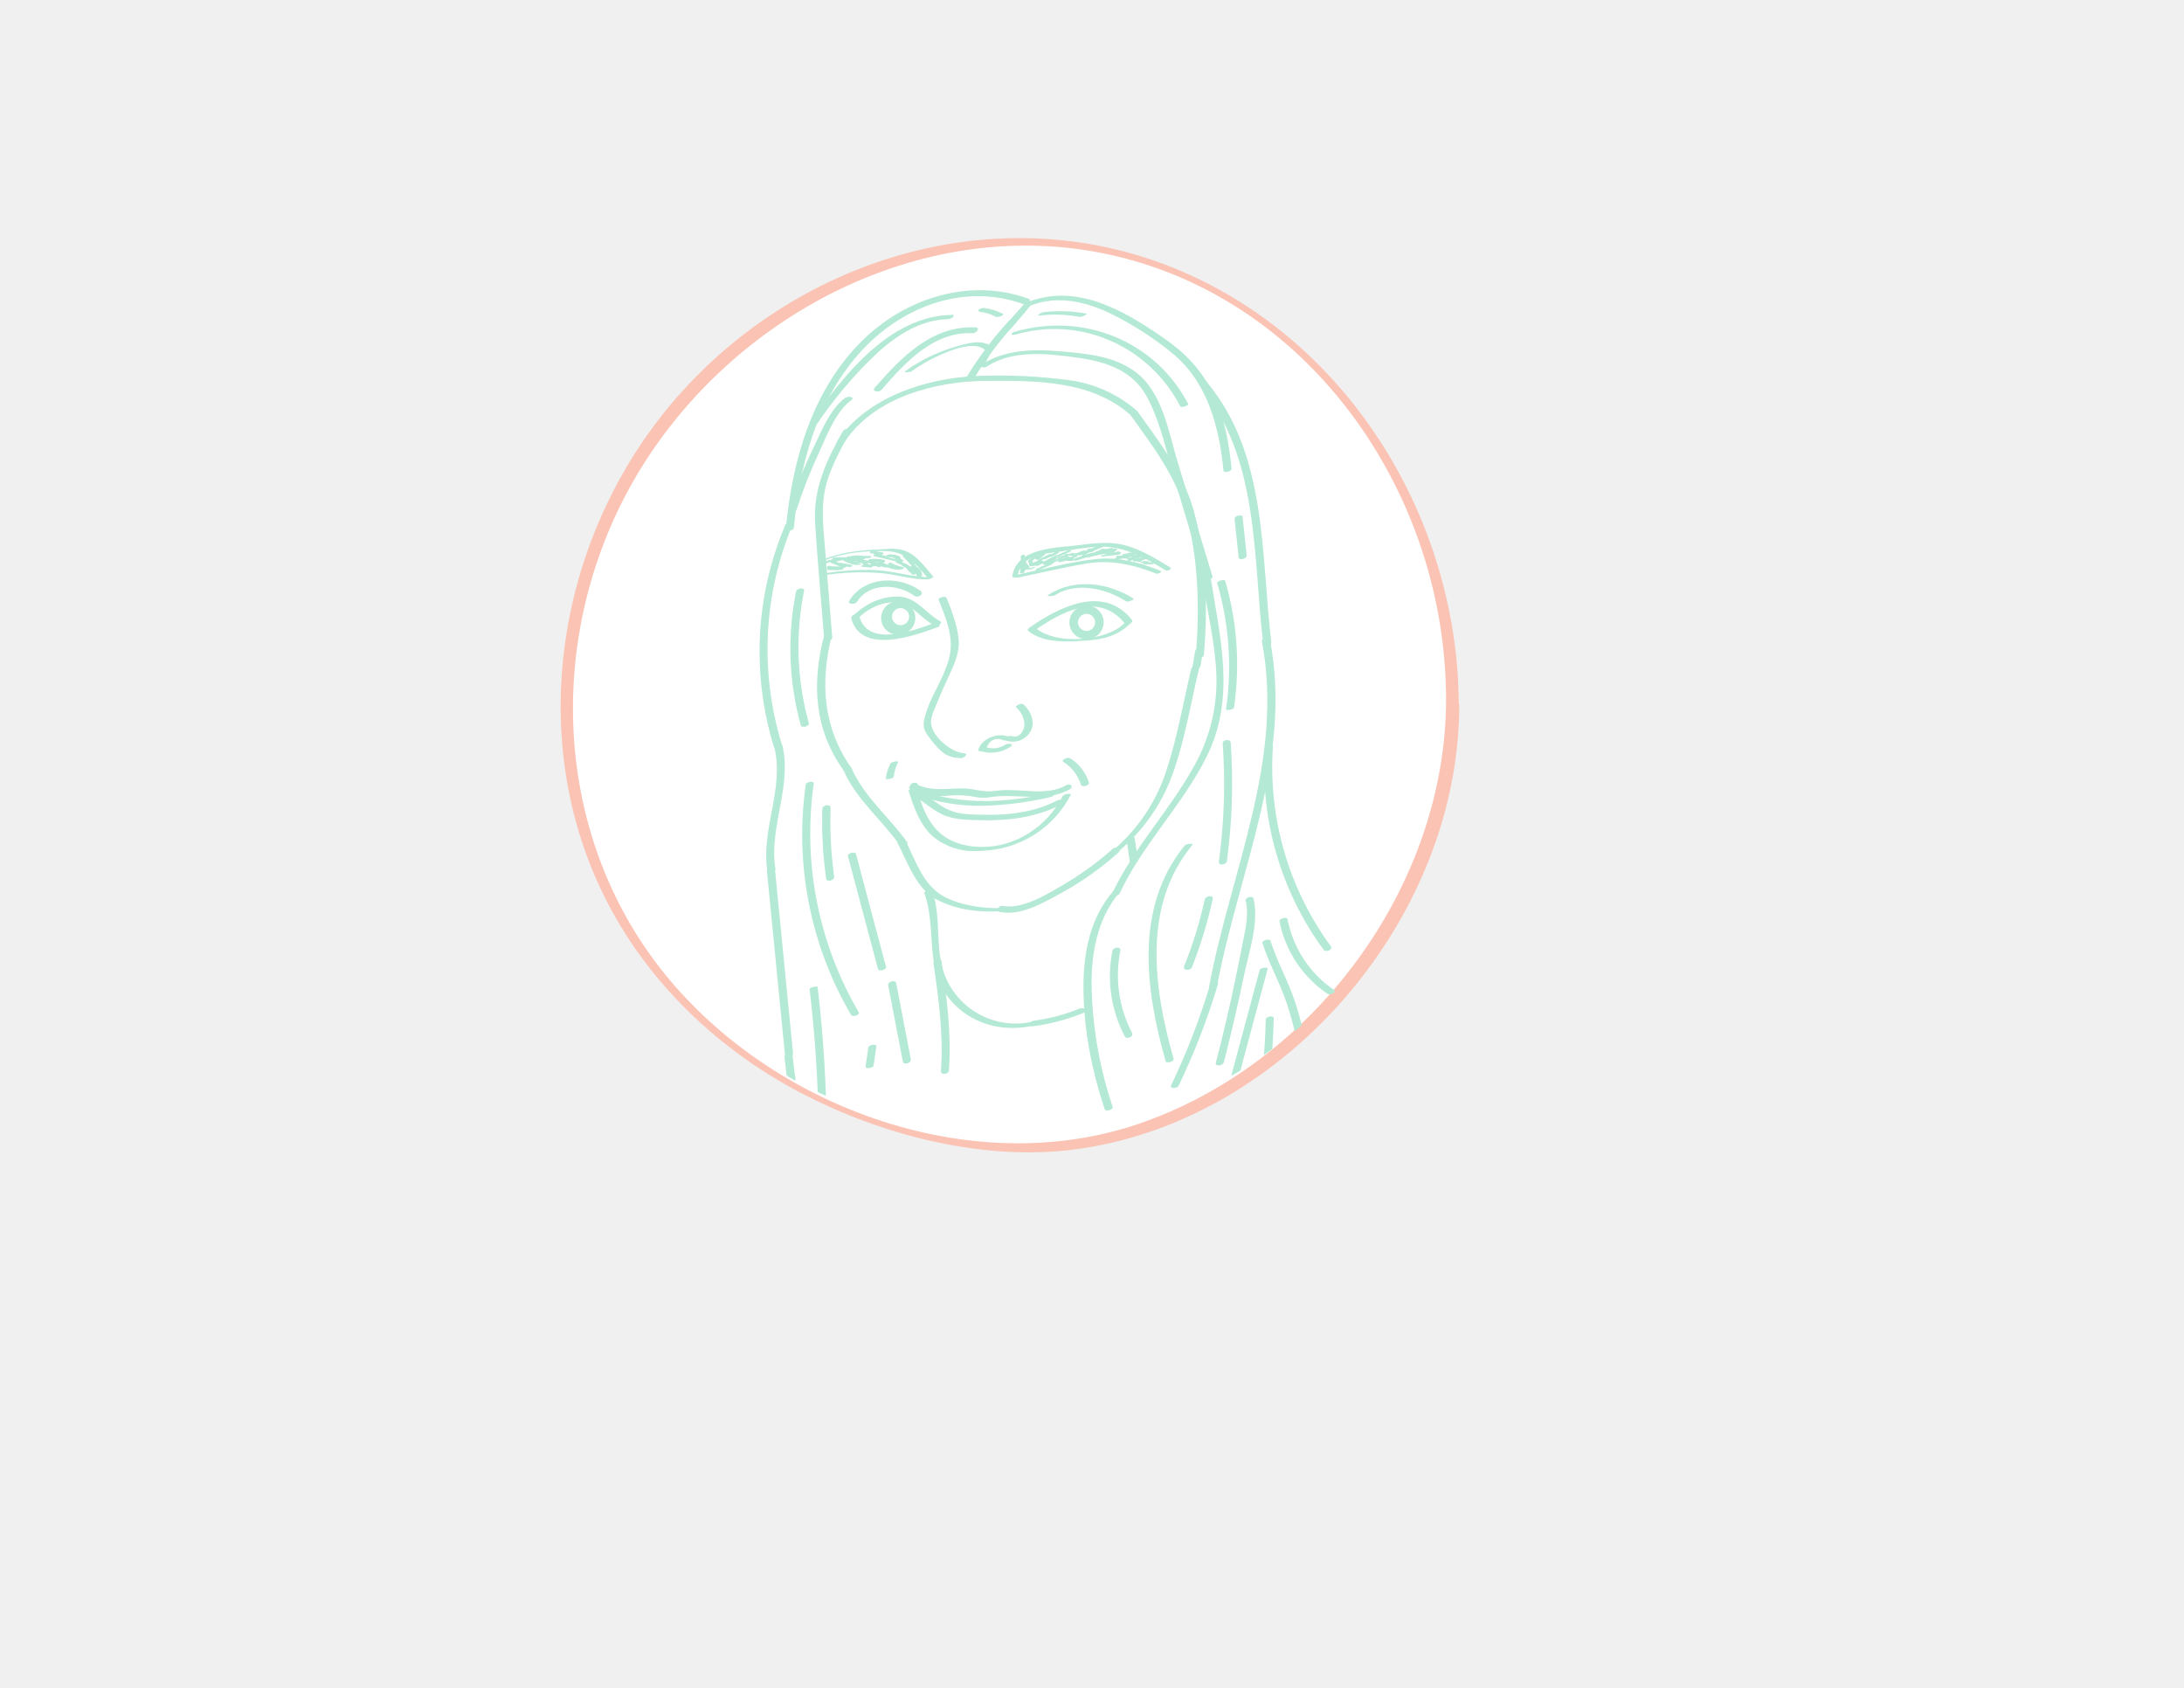
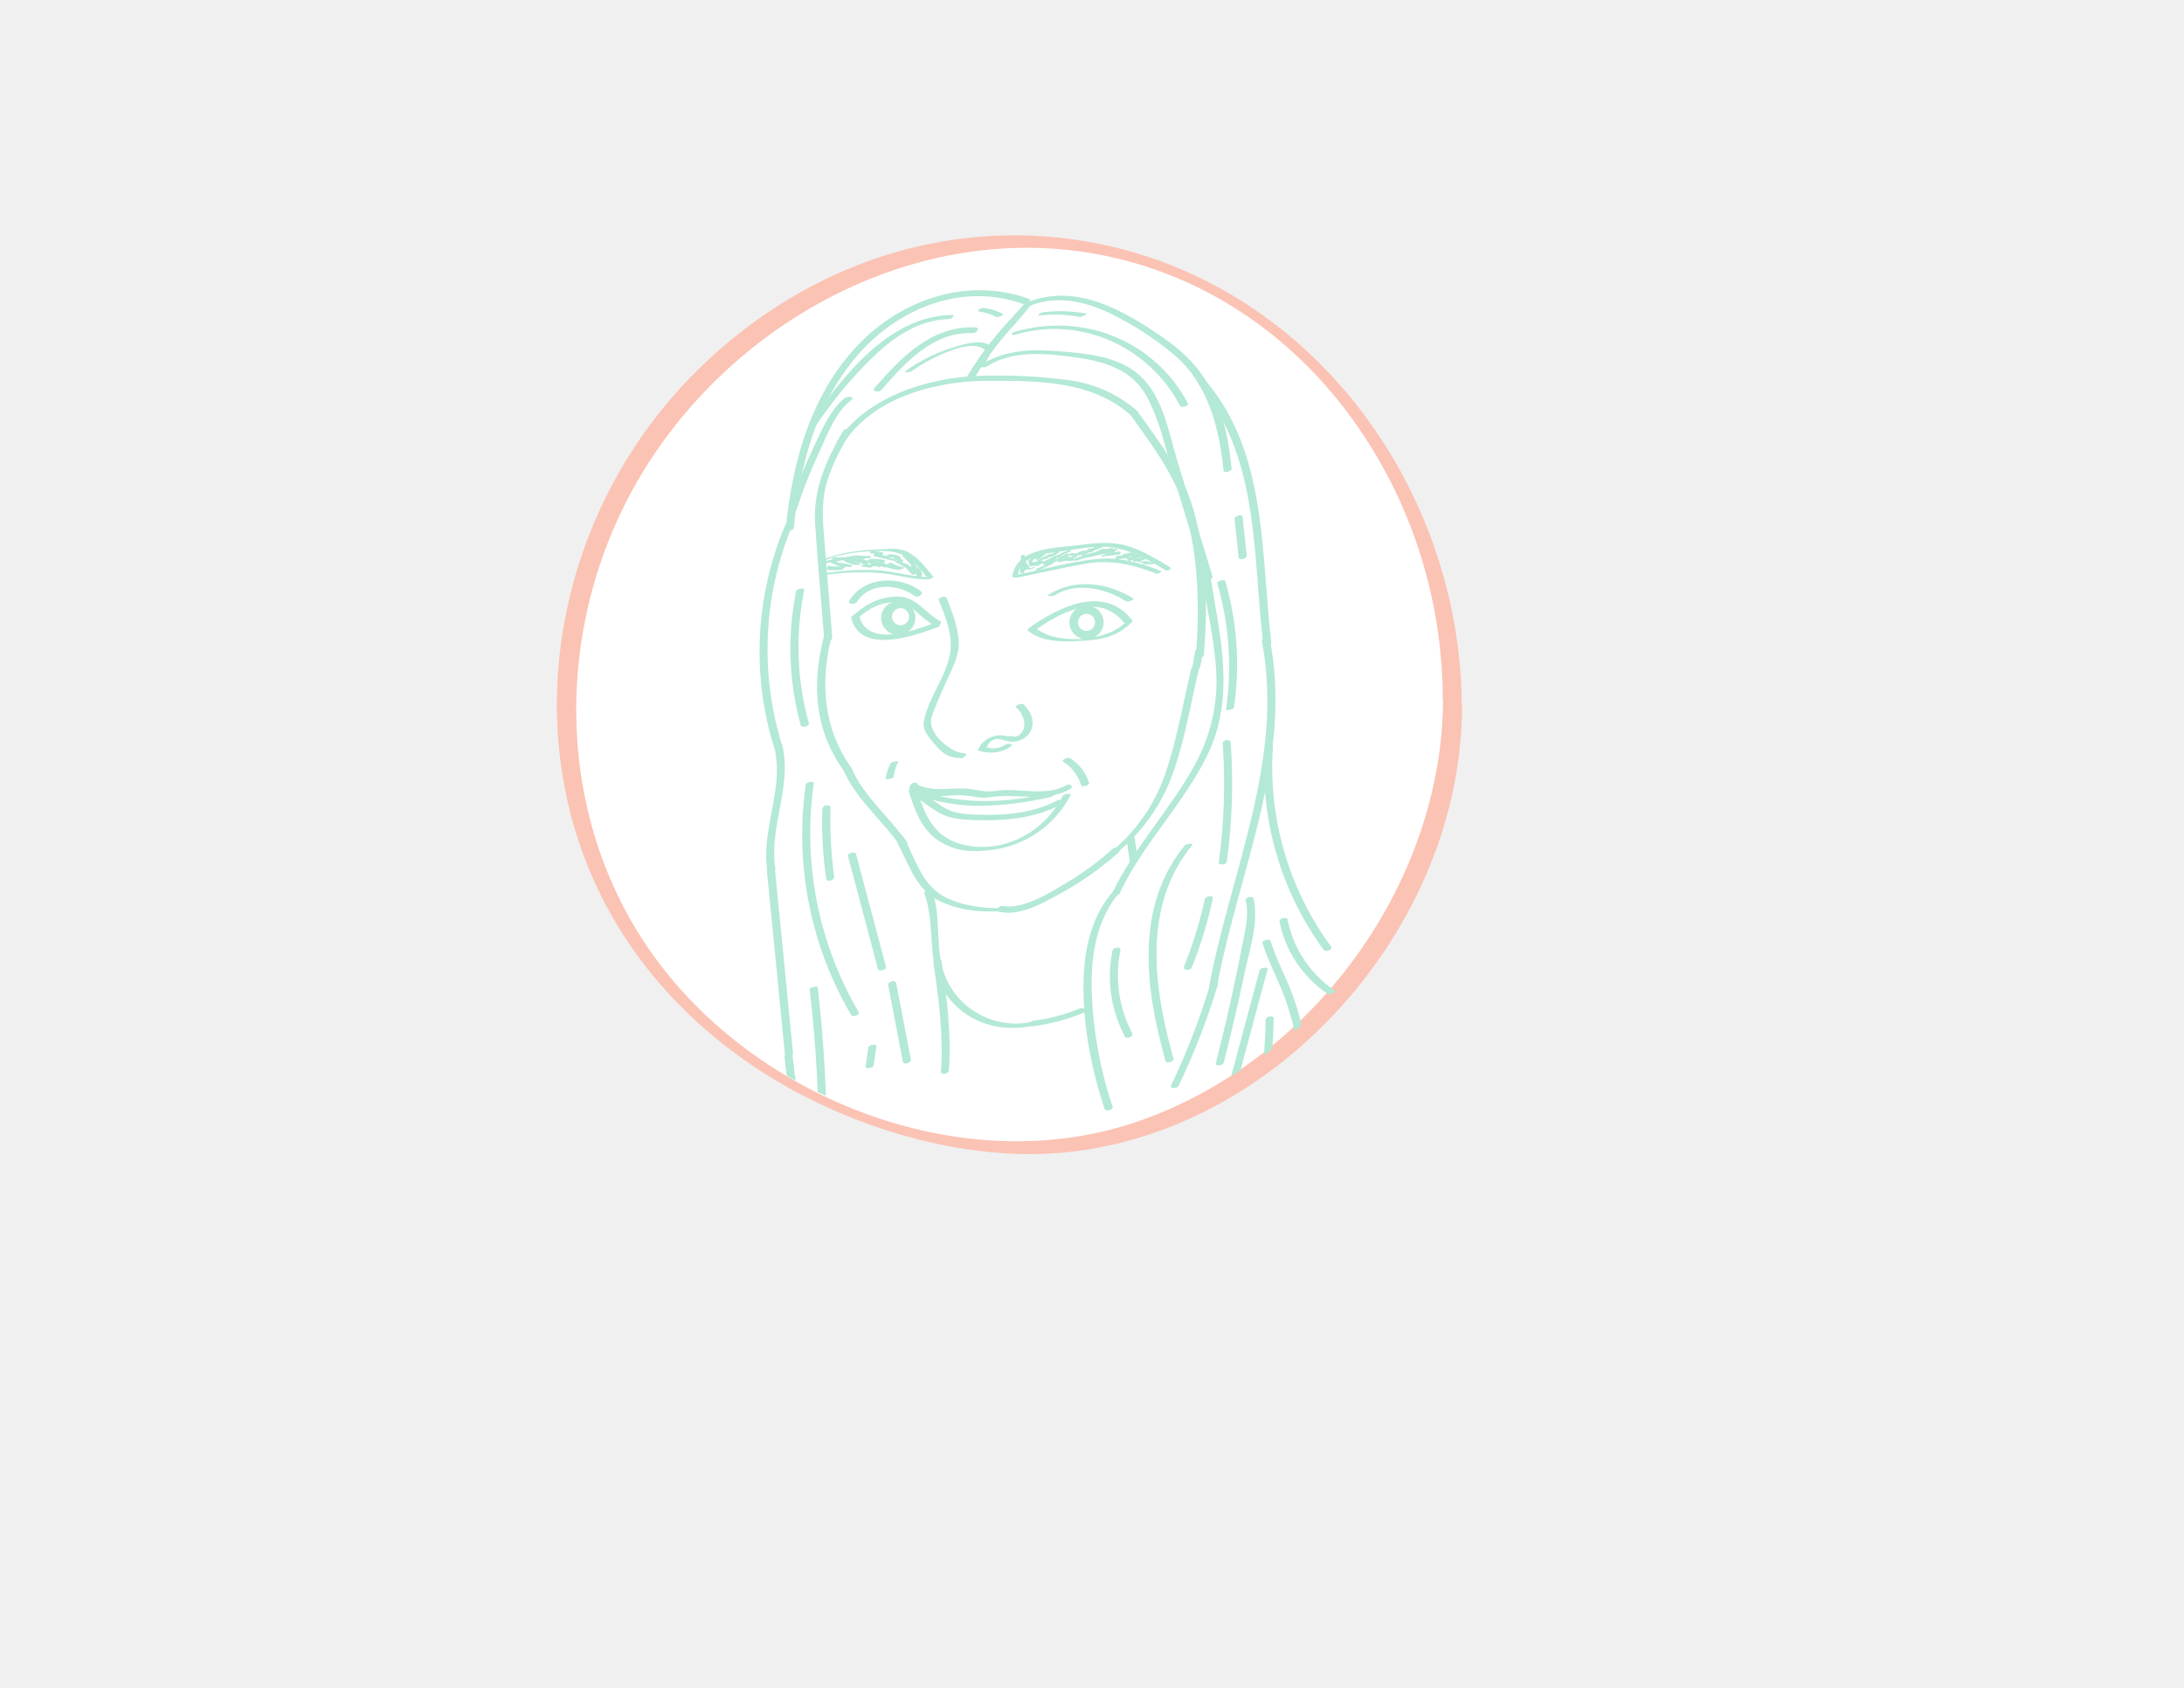
<svg xmlns="http://www.w3.org/2000/svg" id="Layer_1" data-name="Layer 1" width="11in" height="8.5in" viewBox="0 0 792 612">
  <defs>
    <clipPath id="clip-path">
      <circle cx="366" cy="250.9" r="160.8" fill="none" />
    </clipPath>
  </defs>
  <path d="M526.7,254.9c0,88.8-84.1,172.1-172.2,160.4-82.4-10.9-149.4-71.6-149.4-160.4S281.3,87.5,370.1,87.5,526.7,166.1,526.7,254.9Z" fill="#fff" />
-   <path d="M524.4,254.1c-.3,67.5-48.3,132.2-112.1,153.6-61.2,20.5-134.3-6.9-173.1-56.9-40.8-52.6-40.9-126.9-5.9-182.4S336.2,77.9,402.2,92.3s111.5,73.2,120.5,137.4a179.5,179.5,0,0,1,1.7,24.3c0,1.6,4.6,3.2,4.6,1.5C528.8,189,489.7,124,427.4,97.9c-63.9-26.8-136.9-5.2-181.8,46s-57,129.1-21.9,189.6c15.8,27.2,39.8,48.9,67.7,63.3s63.1,23.8,95.6,20.3c69.6-7.6,128.3-68.6,140-136.5a151.1,151.1,0,0,0,2.2-24.9C529.1,254.1,524.4,252.4,524.4,254.1Z" fill="#fbc3b4" />
+   <path d="M523.3,253.7c-.3,67.2-48.1,132-111.8,153.3-60.6,20.3-132.8-6.6-171.3-56.2-40.7-52.4-40.6-126.6-5.7-181.9S336.8,78.7,402.5,93.1s110.1,72.8,119,136.3a179.5,179.5,0,0,1,1.7,24.3c0,2.3,6.9,4.9,6.9,2.2-.3-67.1-39.9-132.3-102.6-158.6a154.7,154.7,0,0,0-98.5-7c-32.8,8.5-62.3,27.6-84.6,53-45.5,51.9-57,129.3-21.9,189.9,16,27.6,40.4,49.4,68.6,64s63.8,24.1,96.7,20.5C457.5,410.1,516.3,349.1,528,281a152.1,152.1,0,0,0,2.2-25.1C530.2,253.7,523.3,251.1,523.3,253.7Z" fill="#fbc3b4" />
  <g clip-path="url(#clip-path)">
    <path d="M305.8,156.1c-6.1,10.8-11,21.1-10.2,33.8s2.2,28,3.3,42c.1,1.2,3,.5,2.9-.8-1-12.7-2.1-25.5-3.1-38.2-.5-6.4-.6-12.5,1.3-18.6s5.2-12.2,8.5-17.9c.8-1.3-2.2-1.2-2.7-.2Z" fill="#b3e9d5" />
    <path d="M298.7,231c-4.3,17.1-3.4,33.4,7.1,48.2.5.7,3.2-.4,2.9-.8-10.3-14.7-11.3-30.9-7.1-47.9.2-.7-2.7-.3-2.9.5Z" fill="#b3e9d5" />
    <path d="M305.8,279.1c4.6,10.7,13.9,18,20.5,27.4.5.7,3.1-.5,2.9-.8-6.6-9.4-15.9-16.7-20.5-27.4-.3-.7-3.1.3-2.9.8Z" fill="#b3e9d5" />
    <path d="M325.4,305.5c3.6,6.8,6.7,16.4,13.8,20.4s16,5,23.4,4.5c.8,0,3.2-1.3,1.3-1.2-7.2.5-18.8-1.2-24.5-6.1s-8-12.5-11.1-18.4c-.4-.7-3.1.3-2.9.8Z" fill="#b3e9d5" />
    <path d="M362.8,330.7c7.5,1.4,15.4-3.3,21.7-6.7a112.4,112.4,0,0,0,21-14.8c1.5-1.3-.8-2.5-2-1.4a110.4,110.4,0,0,1-17.4,12.7c-6.1,3.6-15.2,9.3-22.4,8-1.5-.3-2.9,1.9-1,2.2Z" fill="#b3e9d5" />
    <path d="M306.3,160.2c10.8-16.2,33-22,51.3-22.1s38-.2,52.3,12.3c.9.8,3.6-.4,2.7-1.2a46.8,46.8,0,0,0-25.3-11.4,193.5,193.5,0,0,0-32.6-1.5c-18.5.7-40.3,7.6-51.1,23.7-.8,1.2,2.1,1.1,2.7.2Z" fill="#b3e9d5" />
    <path d="M410.2,150.8c7.9,11.1,16.1,21.7,19.8,35.1,4.7,16.8,5,34.4,3.7,51.7-.1,1.5,2.8,1.1,2.9-.2,1.4-17.4,1-35.3-3.7-52.2-3.8-13.6-12-24.3-20.1-35.6-.8-1.1-3.5.1-2.7,1.3Z" fill="#b3e9d5" />
    <path d="M404.9,309.3a65.5,65.5,0,0,0,19.2-25.7c5.3-13.1,7.5-27.9,10.8-41.6.2-.8-2.7-.4-2.9.4-3,12.8-5.3,26.3-9.6,38.7a63.6,63.6,0,0,1-19.7,28c-1.2,1,1.7.7,2.3.3Z" fill="#b3e9d5" />
    <path d="M433.4,236.1l-1,5.8c-.2,1.4,2.7.9,2.9-.3l1-5.8c.2-1.4-2.7-.9-2.9.3Z" fill="#b3e9d5" />
    <path d="M340.4,217.6c2.7,6.6,5.7,13.8,3.8,21s-5.8,12.4-8,18.7-1.5,7.3,2.1,11.8,5.8,5.6,10.1,5.8c1.2.1,3-1.7,1.1-1.8-4.5-.2-12.1-6.4-11.9-11.5.1-2.2,1.6-5.2,2.4-7.2s2.6-6.1,4-9.1,3.8-7.8,3.7-12.4-2.3-10.9-4.4-16c-.5-1.1-3.3-.2-2.9.8Z" fill="#b3e9d5" />
    <path d="M331.4,285.8c1.6,0,2.2-2,.3-2s-2.2,2-.3,2Z" fill="#b3e9d5" />
    <path d="M330.1,286.1a26.1,26.1,0,0,0,12.9,2.5,35.2,35.2,0,0,1,10.9.4,13.8,13.8,0,0,0,5.4,0c9.4-1.4,20,2.1,28.6-2.8,1.7-1,.2-2.3-1.2-1.5-7.8,4.4-17.3.7-25.8,2.1-4.1.6-7-.7-10.9-.9-6.3-.2-11.5,1.3-17.7-1.5-1-.5-3.6,1-2.3,1.6Z" fill="#b3e9d5" />
    <path d="M329.5,286.8c2.2,6.9,4.8,14.4,11.3,18.3s11.9,3.8,17.9,3.2a37.5,37.5,0,0,0,29.6-20.1c.3-.6-2.5-.4-2.9.4-5.6,11.1-17.2,18.7-29.7,18.5-5.9-.1-12-1.8-16.1-6.3s-5.5-9.6-7.2-14.8c-.3-.8-3.1,0-2.9.8Z" fill="#b3e9d5" />
    <path d="M330,287.6c4.1,2.3,7.5,5.7,11.7,7.7s9.3,2,14.1,2.1c10.1.2,19.8-1,28.9-5.6,1.8-.9.2-2.3-1.2-1.6-8.9,4.6-18.4,5.5-28.3,5.2-4.5-.1-8.7-.2-12.7-2.5s-6.6-4.9-10.1-6.9c-1-.6-3.6.8-2.3,1.6Z" fill="#b3e9d5" />
    <path d="M331.9,288.1a69.4,69.4,0,0,0,24,4.1A123,123,0,0,0,381,289c1.8-.4,1.4-1.7-.4-1.4-15.8,3.5-31,4.4-46.5-.8-.8-.3-3.5,1-2.3,1.4Z" fill="#b3e9d5" />
    <path d="M368.6,256.6a8.5,8.5,0,0,1,2.9,6.2c-.1,2.4-2,5-4.7,4.1-1-.4-3.4,1.1-1.7,1.7a7.4,7.4,0,0,0,8.3-2.9c2.3-3.4.6-7.6-2.1-10.2-.8-.8-3.5.3-2.7,1.2Z" fill="#b3e9d5" />
    <path d="M366.4,267.4c-4-2.1-10.5.1-11.7,4.7-.1.5,2.7.2,2.9-.5.8-2.8,3.3-4.6,6.1-3.2a2.6,2.6,0,0,0,1.9-.2c.1,0,1.3-.6.9-.8Z" fill="#b3e9d5" />
    <path d="M356.1,272.5a12.8,12.8,0,0,0,10.3-1.7c1.6-1.1-.9-1.4-1.8-.8a7.9,7.9,0,0,1-6.7,1c-.9-.2-3.4,1.1-1.8,1.5Z" fill="#b3e9d5" />
    <path d="M365.7,119.9a115.8,115.8,0,0,0,8.2-9.4c.8-1-2.1-.6-2.7,0l-5.4,6c-.5.5.4.7.8.7a2.6,2.6,0,0,0,1.9-.8l5.4-6h-2.7a115.8,115.8,0,0,1-8.2,9.4c-.5.5.4.7.8.7a2.6,2.6,0,0,0,1.9-.8Z" fill="#b3e9d5" />
    <path d="M372.9,108.3c-21.2-7.7-44.4-.3-60.1,15.1-18.2,17.9-25.4,43.2-27.8,68-.2,1.6,2.8,1.2,2.9-.2,2.1-22.3,8-44.9,23-62.3s38.3-26.6,60.3-18.6c1.3.5,3.4-1.4,1.6-2.1Z" fill="#b3e9d5" />
    <path d="M284.8,190.3a117.6,117.6,0,0,0-4.1,80.7c.2.6,3.1-.2,2.9-.8a117.2,117.2,0,0,1,4-80.4c.2-.4-2.5-.2-2.9.5Z" fill="#b3e9d5" />
    <path d="M280.8,271c3.7,15.1-5,29.8-2.5,45,.1.7,3,.1,2.9-.8-2.5-15.2,6.1-29.8,2.5-45-.2-.8-3.1,0-2.9.8Z" fill="#b3e9d5" />
    <path d="M408.6,304.8l1.1,7.6c.2,1.2,3.1.5,2.9-.8l-1.1-7.6c-.2-1.2-3.1-.5-2.9.8Z" fill="#b3e9d5" />
    <path d="M385.7,276.3a14.9,14.9,0,0,1,6.3,8.3c.3,1,3.2.2,2.9-.8a16,16,0,0,0-6.9-8.9c-.8-.5-3.5.7-2.3,1.4Z" fill="#b3e9d5" />
    <path d="M322.9,276.9a15.9,15.9,0,0,0-1.7,5.5c0,.3,2.8,0,2.9-.8a15.2,15.2,0,0,1,1.6-5.3c.2-.4-1-.2-1.1-.2s-1.5.3-1.7.8Z" fill="#b3e9d5" />
    <path d="M369.1,208.6c1.3-7.5,9.8-7.8,15.9-8.7,4-.6,8-1.3,12.1-1.6,9.7-.8,17.6,3.6,25.6,8.5.7.4,2.5-.5,1.6-1.1-4.9-3-9.8-6-15.3-7.7s-11.3-1.2-17.2-.4c-8,1.1-22.9.6-24.7,11.2-.2,1,1.9.7,2-.2Z" fill="#b3e9d5" />
    <path d="M369.2,209.4c8.3-1.7,16.6-3.7,25-5.1s16.9.4,25.1,3.7c.6.2,2.4-.6,1.6-1-7.4-3-15.1-5.1-23.2-4.3-9.6,1-19.3,3.7-28.8,5.7-1.2.3-1,1.2.3,1Z" fill="#b3e9d5" />
    <path d="M371,207.4l2.2-1.8c.2-.2.2-.3-.1-.4a1.5,1.5,0,0,0-1,.3l-2.2,1.8c-.2.2-.2.3.1.4a1.5,1.5,0,0,0,1-.3Z" fill="#b3e9d5" />
    <path d="M376,204.8l.4-.4c.2-.2.1-.5-.1-.5a1.2,1.2,0,0,0-1,.3l-.4.4c-.2.2-.1.5.1.5a1.2,1.2,0,0,0,1-.3Z" fill="#b3e9d5" />
    <path d="M380.3,204.5l2.7-1.8c.2-.2.4-.5.1-.7a1,1,0,0,0-1,.1l-2.7,1.8c-.2.2-.4.5-.1.7a1,1,0,0,0,1-.1Z" fill="#b3e9d5" />
    <path d="M376.8,202.8l2.2-1.8c.8-.6-.4-1.2-1-.7l-2.2,1.8c-.8.6.4,1.2,1,.7Z" fill="#b3e9d5" />
    <path d="M384.9,203.3l1.8-.4c.2,0,.7-.2.6-.5s-.6-.1-.8-.1l-1.8.4c-.2,0-.7.2-.6.5s.6.1.8.1Z" fill="#b3e9d5" />
    <path d="M387.4,203.4h1.3c.3,0,.8-.2.8-.6s-.4-.5-.7-.5h-1.3c-.3,0-.8.2-.8.6s.4.5.7.5Z" fill="#b3e9d5" />
    <path d="M392.3,200.4l.9-.4c.2-.1.4-.3.2-.4s-.8.1-1,.2l-.9.4c-.2.1-.4.3-.2.4s.8-.1,1-.2Z" fill="#b3e9d5" />
    <path d="M391.3,201.4l2.2-.4c.2,0,.8-.2.8-.4s-.5-.2-.6-.2l-2.2.4c-.2,0-.8.2-.8.4s.5.2.6.2Z" fill="#b3e9d5" />
    <path d="M394.7,202.1l5.4-1.4c.9-.2.6-1.1-.2-.9l-5.4,1.4c-.9.2-.6,1.1.2.9Z" fill="#b3e9d5" />
    <path d="M400.1,200.7h1.8a1,1,0,0,0,.9-.4c.1-.3-.1-.5-.4-.5h-1.8a1,1,0,0,0-.9.4c-.1.3.1.5.4.5Z" fill="#b3e9d5" />
    <path d="M402.8,201.2h1.3a1,1,0,0,0,.9-.4c.1-.3-.1-.5-.4-.5h-1.3a1,1,0,0,0-.9.4c-.1.3.1.5.4.5Z" fill="#b3e9d5" />
    <path d="M405.3,202.5h3.1c.8,0,1.1-1,.1-1h-3.1c-.8,0-1.1,1-.1,1Z" fill="#b3e9d5" />
    <path d="M409.1,202.9h1.3a1.2,1.2,0,0,0,1-.4c.2-.3-.1-.4-.4-.4h-1.3a1.2,1.2,0,0,0-1,.4c-.2.3.1.4.4.4Z" fill="#b3e9d5" />
    <path d="M413.1,203.8c.6,0,1.5-.9.5-.9s-1.5.9-.5.9Z" fill="#b3e9d5" />
    <path d="M394.4,199.7l.9.4a1.1,1.1,0,0,0,1-.1c.2-.1.4-.5.1-.6l-.9-.4a1.1,1.1,0,0,0-1,.1c-.2.1-.4.5-.1.6Z" fill="#b3e9d5" />
    <path d="M386.8,202.9l.9-.9c.2-.2-.2-.4-.4-.4a1.4,1.4,0,0,0-1,.4l-.9.9c-.2.2.2.4.4.4a1.4,1.4,0,0,0,1-.4Z" fill="#b3e9d5" />
    <path d="M386.1,201.4h.4a1.9,1.9,0,0,0,1-.3c.2-.1.2-.3-.1-.3H387a1.9,1.9,0,0,0-1,.3c-.2.1-.2.3.1.3Z" fill="#b3e9d5" />
    <path d="M385.4,201c.5,0,1.6-.7.6-.7s-1.6.7-.6.7Z" fill="#b3e9d5" />
    <path d="M376.7,205l1.3-.9c.3-.2.4-.5.1-.7a1,1,0,0,0-1,.1l-1.3.9c-.3.2-.4.5-.1.7a1,1,0,0,0,1-.1Z" fill="#b3e9d5" />
    <path d="M375.1,204.7c.6,0,1.5-.9.5-.9s-1.5.9-.5.9Z" fill="#b3e9d5" />
    <path d="M374.5,203.2l1.8-1.3c.2-.2.4-.5.1-.7a1,1,0,0,0-1,.1l-1.8,1.3c-.2.2-.4.5-.1.7a1,1,0,0,0,1-.1Z" fill="#b3e9d5" />
    <path d="M374.2,205.3l3.6-.9c.9-.2.6-1.3-.3-1.1l-3.6.9c-.9.2-.6,1.3.3,1.1Z" fill="#b3e9d5" />
    <path d="M379.4,204l3.6-1.8c.2-.1.4-.4.1-.5s-.8,0-1,.1l-3.6,1.8c-.2.1-.4.4-.1.5s.8,0,1-.1Z" fill="#b3e9d5" />
    <path d="M381.2,204.4l5.8-2.7c.9-.4-.5-.5-.9-.3l-5.8,2.7c-.9.4.5.5.9.3Z" fill="#b3e9d5" />
    <path d="M383.9,202.3l4.9-1.3c.1,0,.7-.2.7-.4s-.7-.1-.8,0l-4.9,1.3c-.1,0-.7.2-.7.4s.7.1.8,0Z" fill="#b3e9d5" />
    <path d="M388,201.5a9,9,0,0,0,4.8-1.1c.3-.1.4-.4.1-.5s-.8,0-1,.1a6.2,6.2,0,0,1-3.3.7c-.5,0-1.5.7-.6.8Z" fill="#b3e9d5" />
    <path d="M391.3,202.7l4.9-1.8c1-.4.1-.6-.5-.4l-4.9,1.8c-1,.4-.1.6.5.4Z" fill="#b3e9d5" />
    <path d="M392.7,202a22,22,0,0,0,7.7-2.5c.9-.5-.4-.7-.9-.4a18.8,18.8,0,0,1-6.6,2.1c-.7.1-1.2.9-.2.8Z" fill="#b3e9d5" />
    <path d="M399.9,200.2l4.5-.5c.7-.1,1.2-.9.2-.8l-4.5.5c-.7.1-1.2.9-.2.8Z" fill="#b3e9d5" />
    <path d="M401.2,201.6l4.5-.5c.8-.1,1.2-1,.2-.9l-4.5.5c-.8.1-1.2,1-.2.9Z" fill="#b3e9d5" />
    <path d="M407.6,201.3l1.8-.4c.1,0,.7-.2.7-.4s-.7,0-.8,0l-1.8.4c-.1,0-.7.2-.7.4s.7,0,.8,0Z" fill="#b3e9d5" />
    <path d="M409.2,200.9a8.5,8.5,0,0,0,4.4-.5c.2-.1.6-.2.4-.4s-.8,0-.9.1a5.2,5.2,0,0,1-2.7.3,1.7,1.7,0,0,0-1,.2c-.1.1-.5.3-.2.4Z" fill="#b3e9d5" />
    <path d="M410.4,201.9h4.5c.4,0,1.6-.7.6-.7H411c-.4,0-1.6.7-.6.7Z" fill="#b3e9d5" />
    <path d="M412.6,202.4c.5,0,1.6-.7.6-.7s-1.6.7-.6.7Z" fill="#b3e9d5" />
    <path d="M379.2,202.7l1.8-.9c.2-.1.6-.4.4-.7s-.7-.2-1-.1l-1.8.9c-.2.1-.6.4-.4.7s.7.2,1,.1Z" fill="#b3e9d5" />
    <path d="M378.9,204.8c.8,0,1.1-1.1.1-1.1s-1.1,1.1-.1,1.1Z" fill="#b3e9d5" />
    <path d="M376.6,206.8l4.9-2.2c.9-.4.1-1-.6-.6l-4.9,2.2c-.9.4-.1,1,.6.6Z" fill="#b3e9d5" />
    <path d="M384.4,203.8a27.8,27.8,0,0,0,6-1.9c.9-.4.1-.9-.6-.6a25.9,25.9,0,0,1-5.6,1.8c-.9.2-.7.9.2.7Z" fill="#b3e9d5" />
    <path d="M390.2,203.3l5.8-1.8c.9-.3.6-1.1-.2-.9l-5.8,1.8c-.9.3-.6,1.1.2.9Z" fill="#b3e9d5" />
    <path d="M396.3,201.6l7.6-1.4c.7-.1,1.1-1.1.2-1l-7.6,1.4c-.7.1-1.1,1.1-.2,1Z" fill="#b3e9d5" />
    <path d="M400,201.8l5.4-1.3c.9-.2.7-.7-.1-.5l-5.4,1.3c-.9.2-.7.7.1.5Z" fill="#b3e9d5" />
    <path d="M404.7,203.1a24.5,24.5,0,0,1,5.4-1.2c.6-.1,1.3-.8.2-.7a28,28,0,0,0-6.2,1.4c-1,.3-.1.7.5.5Z" fill="#b3e9d5" />
    <path d="M410.3,203.2a7.5,7.5,0,0,1,3.5-1.2c.8-.1,1.1-1.1.1-1a9.9,9.9,0,0,0-4.6,1.6.4.4,0,0,0-.1.7,1,1,0,0,0,1-.1Z" fill="#b3e9d5" />
    <path d="M411.5,203.6a9.8,9.8,0,0,0,4.4-1.1c.9-.5.1-1.3-.7-.9a7.9,7.9,0,0,1-3.6.9c-.9,0-1.1,1.2-.1,1.1Z" fill="#b3e9d5" />
    <path d="M413.8,204.1h1.8a2,2,0,0,0,1-.3c.2-.1.2-.3-.1-.3h-1.8a2,2,0,0,0-1,.3c-.2.1-.2.3.1.3Z" fill="#b3e9d5" />
    <path d="M381.6,201.8l2.2-1.3c.2-.1.4-.4.1-.6a1.2,1.2,0,0,0-1,.1l-2.2,1.3c-.2.1-.4.4-.1.6a1.2,1.2,0,0,0,1-.1Z" fill="#b3e9d5" />
    <path d="M382.5,201.8c.3,0,1.6-.6.9-.6s-1.6.6-.9.6Z" fill="#b3e9d5" />
    <path d="M373.8,205.9c-.4.2-1.2-.2-1.5-.5a2.1,2.1,0,0,1-.8-1.3c-.1-.3-1.5,0-1.4.4.4,2.2,3.2,2.4,4.8,1.5s.1-.3-.1-.3a1.7,1.7,0,0,0-1,.3Z" fill="#b3e9d5" />
    <path d="M373.2,205.3a4.5,4.5,0,0,1-1.5-3.7c.1-.7-1.4-.5-1.5.1a5.3,5.3,0,0,0,1.8,4.5c.5.4,1.7-.3,1.1-.8Z" fill="#b3e9d5" />
    <path d="M374.7,204.5l-.4-1.3c-.2-.7-1.7-.3-1.4.4l.4,1.3c.2.7,1.7.3,1.4-.4Z" fill="#b3e9d5" />
    <path d="M371.5,207.2l-.4-2.7c-.1-.6-1.5-.2-1.4.4l.4,2.7c.1.6,1.5.2,1.4-.4Z" fill="#b3e9d5" />
    <path d="M375.5,204.8l3.1-2.2c.3-.2.1-.4-.1-.5a1.3,1.3,0,0,0-1,.3l-3.1,2.2c-.3.2-.1.4.1.5a1.3,1.3,0,0,0,1-.3Z" fill="#b3e9d5" />
    <path d="M384.1,201.8l4-1.8c.9-.4.1-.8-.6-.5l-4,1.8c-.9.4-.1.8.6.5Z" fill="#b3e9d5" />
    <path d="M393.1,201.1l6.7-2.7c.9-.4.1-1.2-.6-.9l-6.7,2.7c-.9.4-.1,1.2.6.9Z" fill="#b3e9d5" />
    <path d="M400.7,199.7l2.2-.4c.2,0,.8-.2.8-.4s-.5-.2-.6-.2l-2.2.4c-.2,0-.8.2-.8.4s.5.2.6.2Z" fill="#b3e9d5" />
    <path d="M407,201.9l4.9-.9c.6-.1,1.3-.8.3-.6l-4.9.9c-.6.1-1.3.8-.3.6Z" fill="#b3e9d5" />
    <path d="M412.9,203.4h.4c.3,0,.8-.2.8-.6s-.4-.4-.7-.4H413c-.3,0-.8.2-.8.6s.4.4.7.4Z" fill="#b3e9d5" />
    <path d="M414.9,204.6h2.7c.3,0,.8-.1,1-.4s-.1-.3-.4-.3h-2.7c-.3,0-.8.1-1,.4s.1.3.4.3Z" fill="#b3e9d5" />
    <path d="M298.8,203.3c6.8-2.9,14.7-3.6,22.1-3.5s11,4.3,15.6,9.9c.4.5,2.1-.4,2-.5-2.6-3.1-5.4-7-9-8.9s-7.1-1.2-10.6-1.1c-7.3.3-14.4,1.1-21.2,4-1.2.5.7.4,1.2.2Z" fill="#b3e9d5" />
    <path d="M337.8,209.3c-6.8.1-13.7-2.3-20.6-2.6a93.5,93.5,0,0,0-18.8,1.3c-.8.1-1.8,1-.4.7a88.9,88.9,0,0,1,21.5-.9c5.6.5,11.3,2.4,16.9,2.3.4,0,2.3-.8,1.3-.8Z" fill="#b3e9d5" />
    <path d="M331.9,204.5l-3.2-3.4c-.3-.3-1.6.2-1.4.5l3.2,3.4c.3.3,1.6-.2,1.4-.5Z" fill="#b3e9d5" />
    <path d="M328.1,204.3l-2.2-1a1.4,1.4,0,0,0-.9.1c-.1,0-.7.3-.4.4l2.2,1a1.4,1.4,0,0,0,.9-.1c.1,0,.7-.3.4-.4Z" fill="#b3e9d5" />
    <path d="M325.8,205.4l-2.5-1.3a1.2,1.2,0,0,0-1,.1c-.2.1-.4.4-.1.6l2.5,1.3a1.2,1.2,0,0,0,1-.1c.2-.1.4-.4.1-.6Z" fill="#b3e9d5" />
    <path d="M320.5,203a17.4,17.4,0,0,0-4.9-.3c-.8.1-1.1,1.1-.1,1.1a16,16,0,0,1,4.5.3c.7.1,1.5-.9.5-1.1Z" fill="#b3e9d5" />
    <path d="M311.8,202.4h-3.8c-.8,0-1.1,1.1-.1,1.1h3.8c.8,0,1.1-1.1.1-1.1Z" fill="#b3e9d5" />
    <path d="M306.7,205.1l-4-1.6a1.1,1.1,0,0,0-1,.1c-.2.1-.5.5-.1.6l4,1.6a1.1,1.1,0,0,0,1-.1c.2-.1.5-.5.1-.6Z" fill="#b3e9d5" />
    <path d="M311.8,204.2a3.6,3.6,0,0,1-2.4-.6c-.2-.1-.7,0-.9.1s-.6.3-.4.4a4.7,4.7,0,0,0,3.2.7c.3,0,.8-.1,1-.3s-.1-.2-.3-.2Z" fill="#b3e9d5" />
    <path d="M314.8,204.4l-1.5-1.3c-.5-.4-1.8.3-1.1.8l1.5,1.3c.5.4,1.8-.3,1.1-.8Z" fill="#b3e9d5" />
    <path d="M315.5,201.6h-2.8c-.3,0-.8.1-1,.4s.1.4.4.4h2.8c.3,0,.8-.1,1-.4s-.1-.4-.4-.4Z" fill="#b3e9d5" />
    <path d="M321,201.5l-3.1-.7a1.2,1.2,0,0,0-1,.3c-.2.2-.2.5.2.6l3.1.7a1.2,1.2,0,0,0,1-.3c.2-.2.2-.5-.2-.6Z" fill="#b3e9d5" />
    <path d="M324.6,201.3h-2.5a1.4,1.4,0,0,0-1,.4c-.2.3.2.3.4.3H324a1.4,1.4,0,0,0,1-.4c.2-.3-.2-.3-.4-.3Z" fill="#b3e9d5" />
    <path d="M331,206.8a4.5,4.5,0,0,0-2.9-2.5,1,1,0,0,0-1,.3.5.5,0,0,0,.2.7,3.5,3.5,0,0,1,2.2,1.8c.3.7,1.7.2,1.4-.4Z" fill="#b3e9d5" />
    <path d="M333.4,206.9l-1.3-1.9c-.3-.5-2.3.1-1.9.8l1.3,1.9c.3.5,2.3-.1,1.9-.8Z" fill="#b3e9d5" />
    <path d="M321.8,205.2l-3.1-1.3a1.4,1.4,0,0,0-.9.1c-.1,0-.7.3-.4.4l3.1,1.3a1.4,1.4,0,0,0,.9-.1c.1,0,.7-.3.4-.4Z" fill="#b3e9d5" />
    <path d="M316.3,205.1l-2.8-.3a1.4,1.4,0,0,0-1,.3c-.2.2-.2.4.1.4l2.8.3a1.4,1.4,0,0,0,1-.3c.2-.2.2-.4-.1-.4Z" fill="#b3e9d5" />
    <path d="M325.5,202.9l-3.8-.9a1.7,1.7,0,0,0-1,.2c-.1.1-.5.3-.2.3l3.8.9a1.7,1.7,0,0,0,1-.2c.1-.1.5-.3.2-.3Z" fill="#b3e9d5" />
    <path d="M326.5,201.9a7.8,7.8,0,0,0-3.8-.9c-.3,0-.8.1-1,.4s.1.5.4.5a6.5,6.5,0,0,1,3.2.8c.4.2,1.8-.4,1.1-.7Z" fill="#b3e9d5" />
    <path d="M312.6,201.5a11.3,11.3,0,0,0-5.2.5c-.8.3-.7,1,.2.7a8.9,8.9,0,0,1,4.2-.4,1.2,1.2,0,0,0,1-.3c.2-.2.2-.5-.1-.5Z" fill="#b3e9d5" />
    <path d="M305.1,202.1l-3.4.9c-.9.2-.6,1.3.3,1l3.4-.9c.9-.2.6-1.3-.3-1Z" fill="#b3e9d5" />
    <path d="M304.4,205.5h-3.1a1.6,1.6,0,0,0-1.3.6c-.2.4.2.6.5.6h3.1a1.6,1.6,0,0,0,1.3-.6c.2-.4-.2-.6-.5-.6Z" fill="#b3e9d5" />
    <path d="M309.5,203.4a5,5,0,0,1-2.8-1.2c-.5-.4-1.7.3-1.1.8a6.1,6.1,0,0,0,3.4,1.4,1,1,0,0,0,.9-.4c.1-.3-.1-.6-.4-.6Z" fill="#b3e9d5" />
    <path d="M308.8,204.8l-3.7-.7a1.2,1.2,0,0,0-1,.3c-.2.2-.2.5.1.5l3.7.7a1.2,1.2,0,0,0,1-.3c.2-.2.2-.5-.1-.5Z" fill="#b3e9d5" />
    <path d="M305.3,205.4a14.7,14.7,0,0,1-4.5-.2c-.8-.2-1.4.9-.5,1.1a16,16,0,0,0,4.9.3c.8-.1,1.1-1.2.1-1.1Z" fill="#b3e9d5" />
    <path d="M318.1,204.8l-1.3-1.3c-.2-.2-1.6.3-1.4.5l1.3,1.3c.2.2,1.6-.3,1.4-.5Z" fill="#b3e9d5" />
    <path d="M322.4,205l-2.8-1.2a1.3,1.3,0,0,0-1,.2c-.2.1-.5.4-.1.5l2.8,1.2a1.3,1.3,0,0,0,1-.2c.2-.1.5-.4.1-.5Z" fill="#b3e9d5" />
    <path d="M327.7,205.7l-2.2-.6a1.4,1.4,0,0,0-1,.2c-.1.1-.5.4-.2.5l2.2.6a1.4,1.4,0,0,0,1-.2c.1-.1.5-.4.2-.5Z" fill="#b3e9d5" />
    <path d="M332.4,207.2l-.6-.9c-.5-.7-2.4,0-1.9.9l.6.9c.5.7,2.4,0,1.9-.9Z" fill="#b3e9d5" />
    <path d="M334.4,208.3a3.3,3.3,0,0,0-1.5-2.5c-.7-.4-2.5.5-1.6,1.1a2.4,2.4,0,0,1,1.1,1.9c0,.5.9.4,1.2.4s.9-.4.8-.9Z" fill="#b3e9d5" />
    <path d="M327.4,203.1l-2.2-1.5c-.4-.3-1.7.3-1.1.7l2.2,1.5c.4.3,1.7-.3,1.1-.7Z" fill="#b3e9d5" />
    <path d="M326.6,206a12.9,12.9,0,0,1-4.6-1.3c-.4-.2-1.7.4-1.2.6a13.7,13.7,0,0,0,4.8,1.3,1.3,1.3,0,0,0,1-.3c.2-.2.2-.4-.1-.4Z" fill="#b3e9d5" />
    <path d="M319.1,204.1l-6.9-1.3c-.4-.1-1.7.6-.9.7l6.9,1.3c.4.1,1.7-.6.9-.7Z" fill="#b3e9d5" />
    <path d="M313.1,203.1l-3.8.6c-.2,0-.8.2-.8.5s.4.3.6.3l3.8-.6c.2,0,.8-.2.8-.5s-.4-.3-.6-.3Z" fill="#b3e9d5" />
    <path d="M320,200.3l-3.4-.6a1.1,1.1,0,0,0-1,.3c-.2.2-.2.6.2.6l3.4.6a1.1,1.1,0,0,0,1-.3c.2-.2.2-.6-.2-.6Z" fill="#b3e9d5" />
    <path d="M313.5,202.1a25.2,25.2,0,0,0-6-.3c-.7,0-1.2.9-.2.9a22.4,22.4,0,0,1,5.3.3c.5.1,1.7-.7.9-.8Z" fill="#b3e9d5" />
    <path d="M305.9,202.1h-3.4c-.8,0-1.1,1-.1,1h3.4c.8,0,1.1-1,.1-1Z" fill="#b3e9d5" />
    <path d="M302.3,202.8a14.1,14.1,0,0,0-4,1.1c-.2.1-.8.4-.6.7s1.1,0,1.3-.1a10.1,10.1,0,0,1,2.9-.8c.3,0,1.1-.2,1.2-.6s-.6-.3-.8-.3Z" fill="#b3e9d5" />
    <path d="M319.7,205.1a6,6,0,0,0-2.7-1,1.6,1.6,0,0,0-1,.3c-.2.2-.2.3.1.3a5.1,5.1,0,0,1,2.3.9c.2.2.7,0,.9-.1s.6-.3.4-.4Z" fill="#b3e9d5" />
    <path d="M317.2,204.4l-1.9.3c-.2,0-.8.2-.8.5s.4.3.6.3l1.9-.3c.2,0,.8-.2.8-.5s-.4-.3-.6-.3Z" fill="#b3e9d5" />
    <path d="M373.4,110.9c10.7-4.3,21.9-1.2,31.7,4a113.4,113.4,0,0,1,21,14c12.1,10.5,16.1,26.5,17.6,41.8.1.9,3,.3,2.9-.8-.9-9.3-2.6-18.7-6.7-27.2s-10.1-14.7-17.7-20c-14.6-10.1-31.9-20.3-49.9-13-1.9.8-.2,1.6,1.1,1.1Z" fill="#b3e9d5" />
    <path d="M435,139.8c21.8,26.2,19.3,62,23.1,93.8.2,1.4,3.1.7,2.9-.8-3.8-32-1.4-68-23.4-94.3-.9-1-3.6.1-2.6,1.3Z" fill="#b3e9d5" />
    <path d="M457.6,232.5c8.3,42.9-11.4,83.7-19.1,125.1-.2,1.2,2.7.7,2.9-.3,7.8-41.5,27.5-82.5,19.1-125.5-.2-1.1-3.1-.3-2.9.8Z" fill="#b3e9d5" />
    <path d="M438.8,357.1a250.1,250.1,0,0,1-14.1,36.4c-.7,1.4,2.3,1.2,2.7.2a253.5,253.5,0,0,0,14.3-36.9c.4-1.2-2.6-.8-2.9.3Z" fill="#b3e9d5" />
    <path d="M278.1,315.7l6.6,67.2c.1.7,3,.1,2.9-.8L281,314.9c-.1-.7-3-.1-2.9.8Z" fill="#b3e9d5" />
    <path d="M365.9,116.3a127,127,0,0,0-15.4,20.5c-.8,1.4,2.1,1.4,2.8.3a124,124,0,0,1,15.1-20c1.2-1.3-1.5-1.8-2.4-.9Z" fill="#b3e9d5" />
    <path d="M356.1,128.7l-1.5,2.9c-.6,1.3,2.3,1,2.7.1l1.5-2.9c.6-1.3-2.3-1-2.7-.1Z" fill="#b3e9d5" />
    <path d="M358,132.8c9.5-6.1,22.1-4.6,32.8-3.1s20.3,4.8,25.4,14.7,6.9,20.1,9.9,30l10.7,35.4c.3,1,3.2.2,2.9-.8L426.9,167c-3.2-10.7-5.4-24.5-14.7-31.8-7.7-6.1-18.2-7-27.6-7.8s-19.9-.8-28.5,4.7c-1.6,1.1.9,1.4,1.8.8Z" fill="#b3e9d5" />
    <path d="M435.9,209.4c1.8,11.6,4.7,23.2,5.2,35.1a62.6,62.6,0,0,1-7.6,32.4c-8.9,16.6-22.4,30.3-30.4,47.5-.4.8,2.5.5,2.9-.4,8.4-18,22.9-32.1,31.7-49.9,10.5-21.4,4.7-43,1.2-65.4-.1-.9-3.1-.2-2.9.8Z" fill="#b3e9d5" />
    <path d="M403.4,323.5c-8,9.4-10.4,21.6-10.5,33.6-.1,15.3,2.9,30.6,7.7,45.1.3,1,3.2.1,2.9-.8a147.4,147.4,0,0,1-7.6-42c-.4-12.8,1.7-26,10.2-36,.8-.9-2.1-.7-2.7,0Z" fill="#b3e9d5" />
    <path d="M458.7,270.9A111.6,111.6,0,0,0,480,344.4c.8,1.1,3.6-.1,2.6-1.3a109.9,109.9,0,0,1-21-72.3c.1-1.6-2.8-1.2-2.9.2Z" fill="#b3e9d5" />
    <path d="M284.5,383.4l1,8.7c.1,1.4,3.1.6,2.9-.8l-1-8.7c-.1-1.4-3.1-.6-2.9.8Z" fill="#b3e9d5" />
    <path d="M335.3,324.1c4.5,12.9-.2,26.9,9.1,38.2,7.4,9,19.1,12.1,30.2,9.6,1.8-.4,1.4-1.8-.4-1.4a27.6,27.6,0,0,1-31-15.5c-4.6-10-1.5-21.5-5.1-31.8-.3-1-3.2-.2-2.9.8Z" fill="#b3e9d5" />
    <path d="M374.7,372.1a72.9,72.9,0,0,0,18.1-4.8c1.8-.7.2-2.2-1.3-1.6a66.7,66.7,0,0,1-16.6,4.4c-1.6.2-2.3,2.3-.3,2Z" fill="#b3e9d5" />
    <path d="M359.8,125.8c-3.7-3.1-9.4-1.2-13.6,0a60,60,0,0,0-17.8,8.7c-1.2.8,1.7.5,2.2.1a56.8,56.8,0,0,1,10.1-5.8c4.1-1.8,12.4-5.3,16.4-2,.6.5,3.2-.6,2.7-1Z" fill="#b3e9d5" />
    <path d="M353.8,118.7c-15.9-.7-26.9,10.8-36.6,21.9-1.2,1.4,1.6,1.8,2.4.8,8.6-9.9,18.8-21.2,33.1-20.6,1.4.1,3-2,1-2.1Z" fill="#b3e9d5" />
    <path d="M345,114.2c-22.5.4-39.5,22.3-51.2,39.2-.7,1.1,2.2.8,2.7,0a156.5,156.5,0,0,1,19.1-23c7.7-7.6,17-14.4,28.3-14.7,1.1,0,3.1-1.6,1.1-1.6Z" fill="#b3e9d5" />
    <path d="M306.7,144.1c-5.7,4.2-8.7,12-11.7,18.2a179,179,0,0,0-9,22.7c-.4,1.1,2.6.8,2.9-.3a175.7,175.7,0,0,1,8.1-20.6c2.8-6.1,6.1-14.9,11.6-18.9,1.6-1.2-.8-1.7-1.8-1Z" fill="#b3e9d5" />
    <path d="M288.7,214.4a104.5,104.5,0,0,0,1.7,48.6c.3,1.1,3.2.4,2.9-.8a103.5,103.5,0,0,1-1.7-48.1c.2-1.2-2.7-.8-2.9.3Z" fill="#b3e9d5" />
    <path d="M292.2,284.5a129.1,129.1,0,0,0,16.5,83.6c.5.8,3.3-.1,2.7-1.1a128.2,128.2,0,0,1-16.3-82.9c.2-1.1-2.8-.6-2.9.4Z" fill="#b3e9d5" />
    <path d="M314.9,379.8l-1,6.8c-.2,1.2,2.8.7,2.9-.3l1-6.8c.2-1.2-2.8-.7-2.9.3Z" fill="#b3e9d5" />
    <path d="M307.5,310.4l10.9,41c.3,1,3.2.2,2.9-.8l-10.9-41c-.3-1-3.2-.2-2.9.8Z" fill="#b3e9d5" />
    <path d="M293.6,358.7q2.3,19.5,3,39.1c0,.4,2.9,0,2.9-.8q-.7-19.6-3-39.1c-.1-.5-3,.1-2.9.8Z" fill="#b3e9d5" />
    <path d="M285.5,391.1v8.7c0,.8,2.9.3,2.9-.8v-8.7c0-.8-2.9-.3-2.9.8Z" fill="#b3e9d5" />
    <path d="M368.3,121.3c23.7-6.9,48.5,4.4,59.7,26,.4.7,3.2-.3,2.9-.8-12-23-38.2-33.4-62.9-26.2-1.7.5-1.5,1.5.3,1Z" fill="#b3e9d5" />
    <path d="M363.5,113.7a19.8,19.8,0,0,0-6.5-2,2.9,2.9,0,0,0-2,.5c-.4.4-.4.7.2.8a18.3,18.3,0,0,1,6,1.9c.7.3,3.4-.7,2.4-1.2Z" fill="#b3e9d5" />
    <path d="M429.6,306.6c-18.3,22.4-14.2,52.4-6.9,78.2.2.9,3.1.1,2.9-.8-7.2-25.5-11.5-55.4,6.7-77.5.7-.9-2.1-.6-2.7.1Z" fill="#b3e9d5" />
    <path d="M457.8,341.9c2.4,7.6,6.4,14.5,8.9,22.1a121.9,121.9,0,0,1,5.3,24.2c.1.8,3,.2,2.9-.8a121.9,121.9,0,0,0-5.3-24.2c-2.5-7.6-6.5-14.5-8.9-22.1-.3-.9-3.2-.1-2.9.8Z" fill="#b3e9d5" />
    <path d="M456.8,351.7l-12.2,45.5c-.2.8,2.7.4,2.9-.4l12.2-45.5c.2-.8-2.7-.4-2.9.4Z" fill="#b3e9d5" />
    <path d="M441.4,211.4a108.1,108.1,0,0,1,3.2,45.9c0,.3,2.8.1,2.9-.8a108.1,108.1,0,0,0-3.2-45.9c-.2-.7-3.1.1-2.9.8Z" fill="#b3e9d5" />
    <path d="M338.5,349.2c1.9,12.8,3.7,26.2,2.7,39.2-.1,1.5,2.8,1.1,2.9-.2,1-13.1-.8-26.8-2.7-39.8-.2-1.3-3.1-.6-2.9.8Z" fill="#b3e9d5" />
    <path d="M322.1,357.3l5.3,27.6c.3,1.4,3.2.6,2.9-.8L325,356.5c-.3-1.4-3.2-.6-2.9.8Z" fill="#b3e9d5" />
    <path d="M298.2,293.2a147.6,147.6,0,0,0,1.4,25.4c.2,1.4,3.1.7,2.9-.8a144.3,144.3,0,0,1-1.3-24.8c.1-1.6-2.9-1.2-2.9.2Z" fill="#b3e9d5" />
    <path d="M377.1,114.4a48,48,0,0,1,14.4.5c.7.1,3.2-1,2.4-1.2a51.8,51.8,0,0,0-15.5-.5c-.8.1-3.1,1.4-1.2,1.2Z" fill="#b3e9d5" />
    <path d="M443.4,269.5a209.8,209.8,0,0,1-1.4,43c-.2,1.5,2.8,1.1,2.9-.2a209.8,209.8,0,0,0,1.4-43c-.1-1.5-3-1.1-2.9.2Z" fill="#b3e9d5" />
    <path d="M464,334.1a41.3,41.3,0,0,0,17.5,26.3c.8.5,3.5-.6,2.3-1.4a40.3,40.3,0,0,1-16.9-25.7c-.2-1-3.1-.3-2.9.8Z" fill="#b3e9d5" />
    <path d="M459,369.6q-.2,10.7-1.5,21.3c-.1,1.2,2.8.7,2.9-.4q1.3-10.6,1.5-21.3c0-1.2-2.9-.6-2.9.4Z" fill="#b3e9d5" />
    <path d="M451.8,326.8c1.1,5-.1,9.9-1.1,14.9s-1.9,9.6-2.9,14.3q-3.1,14.8-6.9,29.4c-.4,1.4,2.6,1.1,2.9-.2q4-15.6,7.3-31.4c1.8-8.7,5.5-19,3.5-27.9-.3-1.3-3.2-.6-2.9.8Z" fill="#b3e9d5" />
    <path d="M436.9,326.1a155.5,155.5,0,0,1-7.5,24.3c-.6,1.6,2.3,1.6,2.8.4a159.1,159.1,0,0,0,7.6-24.9c.3-1.5-2.6-1.1-2.9.2Z" fill="#b3e9d5" />
    <path d="M403.4,344.8a46.8,46.8,0,0,0,4.5,31c.6,1.2,3.4.1,2.6-1.3a45.3,45.3,0,0,1-4.2-29.9c.3-1.5-2.7-1.2-2.9.2Z" fill="#b3e9d5" />
    <path d="M447.7,188.2l1.5,14c.1,1.1,3,.4,2.9-.8l-1.5-14c-.1-1.1-3-.4-2.9.8Z" fill="#b3e9d5" />
    <path d="M311.7,223.7c5.2-4.9,13.6-7.6,19.6-2.7,2.5,2,4.6,4.2,7.4,5.7.8.4,3.5-.7,2.3-1.4-5.5-3-8.8-9.1-15.7-9s-12,3.3-15.9,6.9c-1.2,1.1,1.6,1,2.3.4Z" fill="#b3e9d5" />
    <path d="M308.7,224.2c3.5,13.3,23,6.3,31.3,3.2,1.9-.7.2-2-1.2-1.5-7.5,2.8-24.2,9-27.2-2.5-.3-1.2-3.2-.4-2.9.8Z" fill="#b3e9d5" />
    <path d="M375.1,228.7c9.6-6.8,23.5-14.3,32.7-2.7.7.9,3.5-.2,2.7-1.2-10.2-13-26.6-4.7-37.2,2.8-1.6,1.1.8,1.8,1.8,1Z" fill="#b3e9d5" />
    <path d="M372.7,228.6c5.5,4.7,14.1,4.1,20.9,3.7s12.2-2,16.6-6.5c.5-.5-2.1-.2-2.6.3-6.4,6.4-24.6,8-32.2,1.5-.6-.5-3.1.7-2.7,1Z" fill="#b3e9d5" />
    <path d="M382.6,215.8c7.6-4.9,18.4-2.5,25.7,2.2.8.5,3.3-.7,2.7-1-9.3-5.8-21.3-7.4-30.7-1.4-1.3.8,1.6.6,2.3.2Z" fill="#b3e9d5" />
    <path d="M333.9,214.3c-7.9-5.8-20.5-5.3-25.9,3.5-.8,1.4,2.1,1.5,2.8.4,4.4-7.1,14.8-6.6,20.9-2.1,1.1.8,3.6-.7,2.2-1.7Z" fill="#b3e9d5" />
    <ellipse cx="394.1" cy="225.6" rx="6.2" ry="6.1" transform="translate(-29.1 60.8) rotate(-8.5)" fill="#b3e9d5" />
    <ellipse cx="394.1" cy="225.6" rx="3.1" ry="3.1" transform="translate(-29.1 60.8) rotate(-8.5)" fill="#fff" />
    <ellipse cx="325.8" cy="224" rx="6.2" ry="6.1" transform="translate(-29.6 50.7) rotate(-8.5)" fill="#b3e9d5" />
    <ellipse cx="325.8" cy="224" rx="3.1" ry="3.1" transform="matrix(0.99, -0.15, 0.15, 0.99, -29.57, 50.71)" fill="#fff" />
  </g>
</svg>
